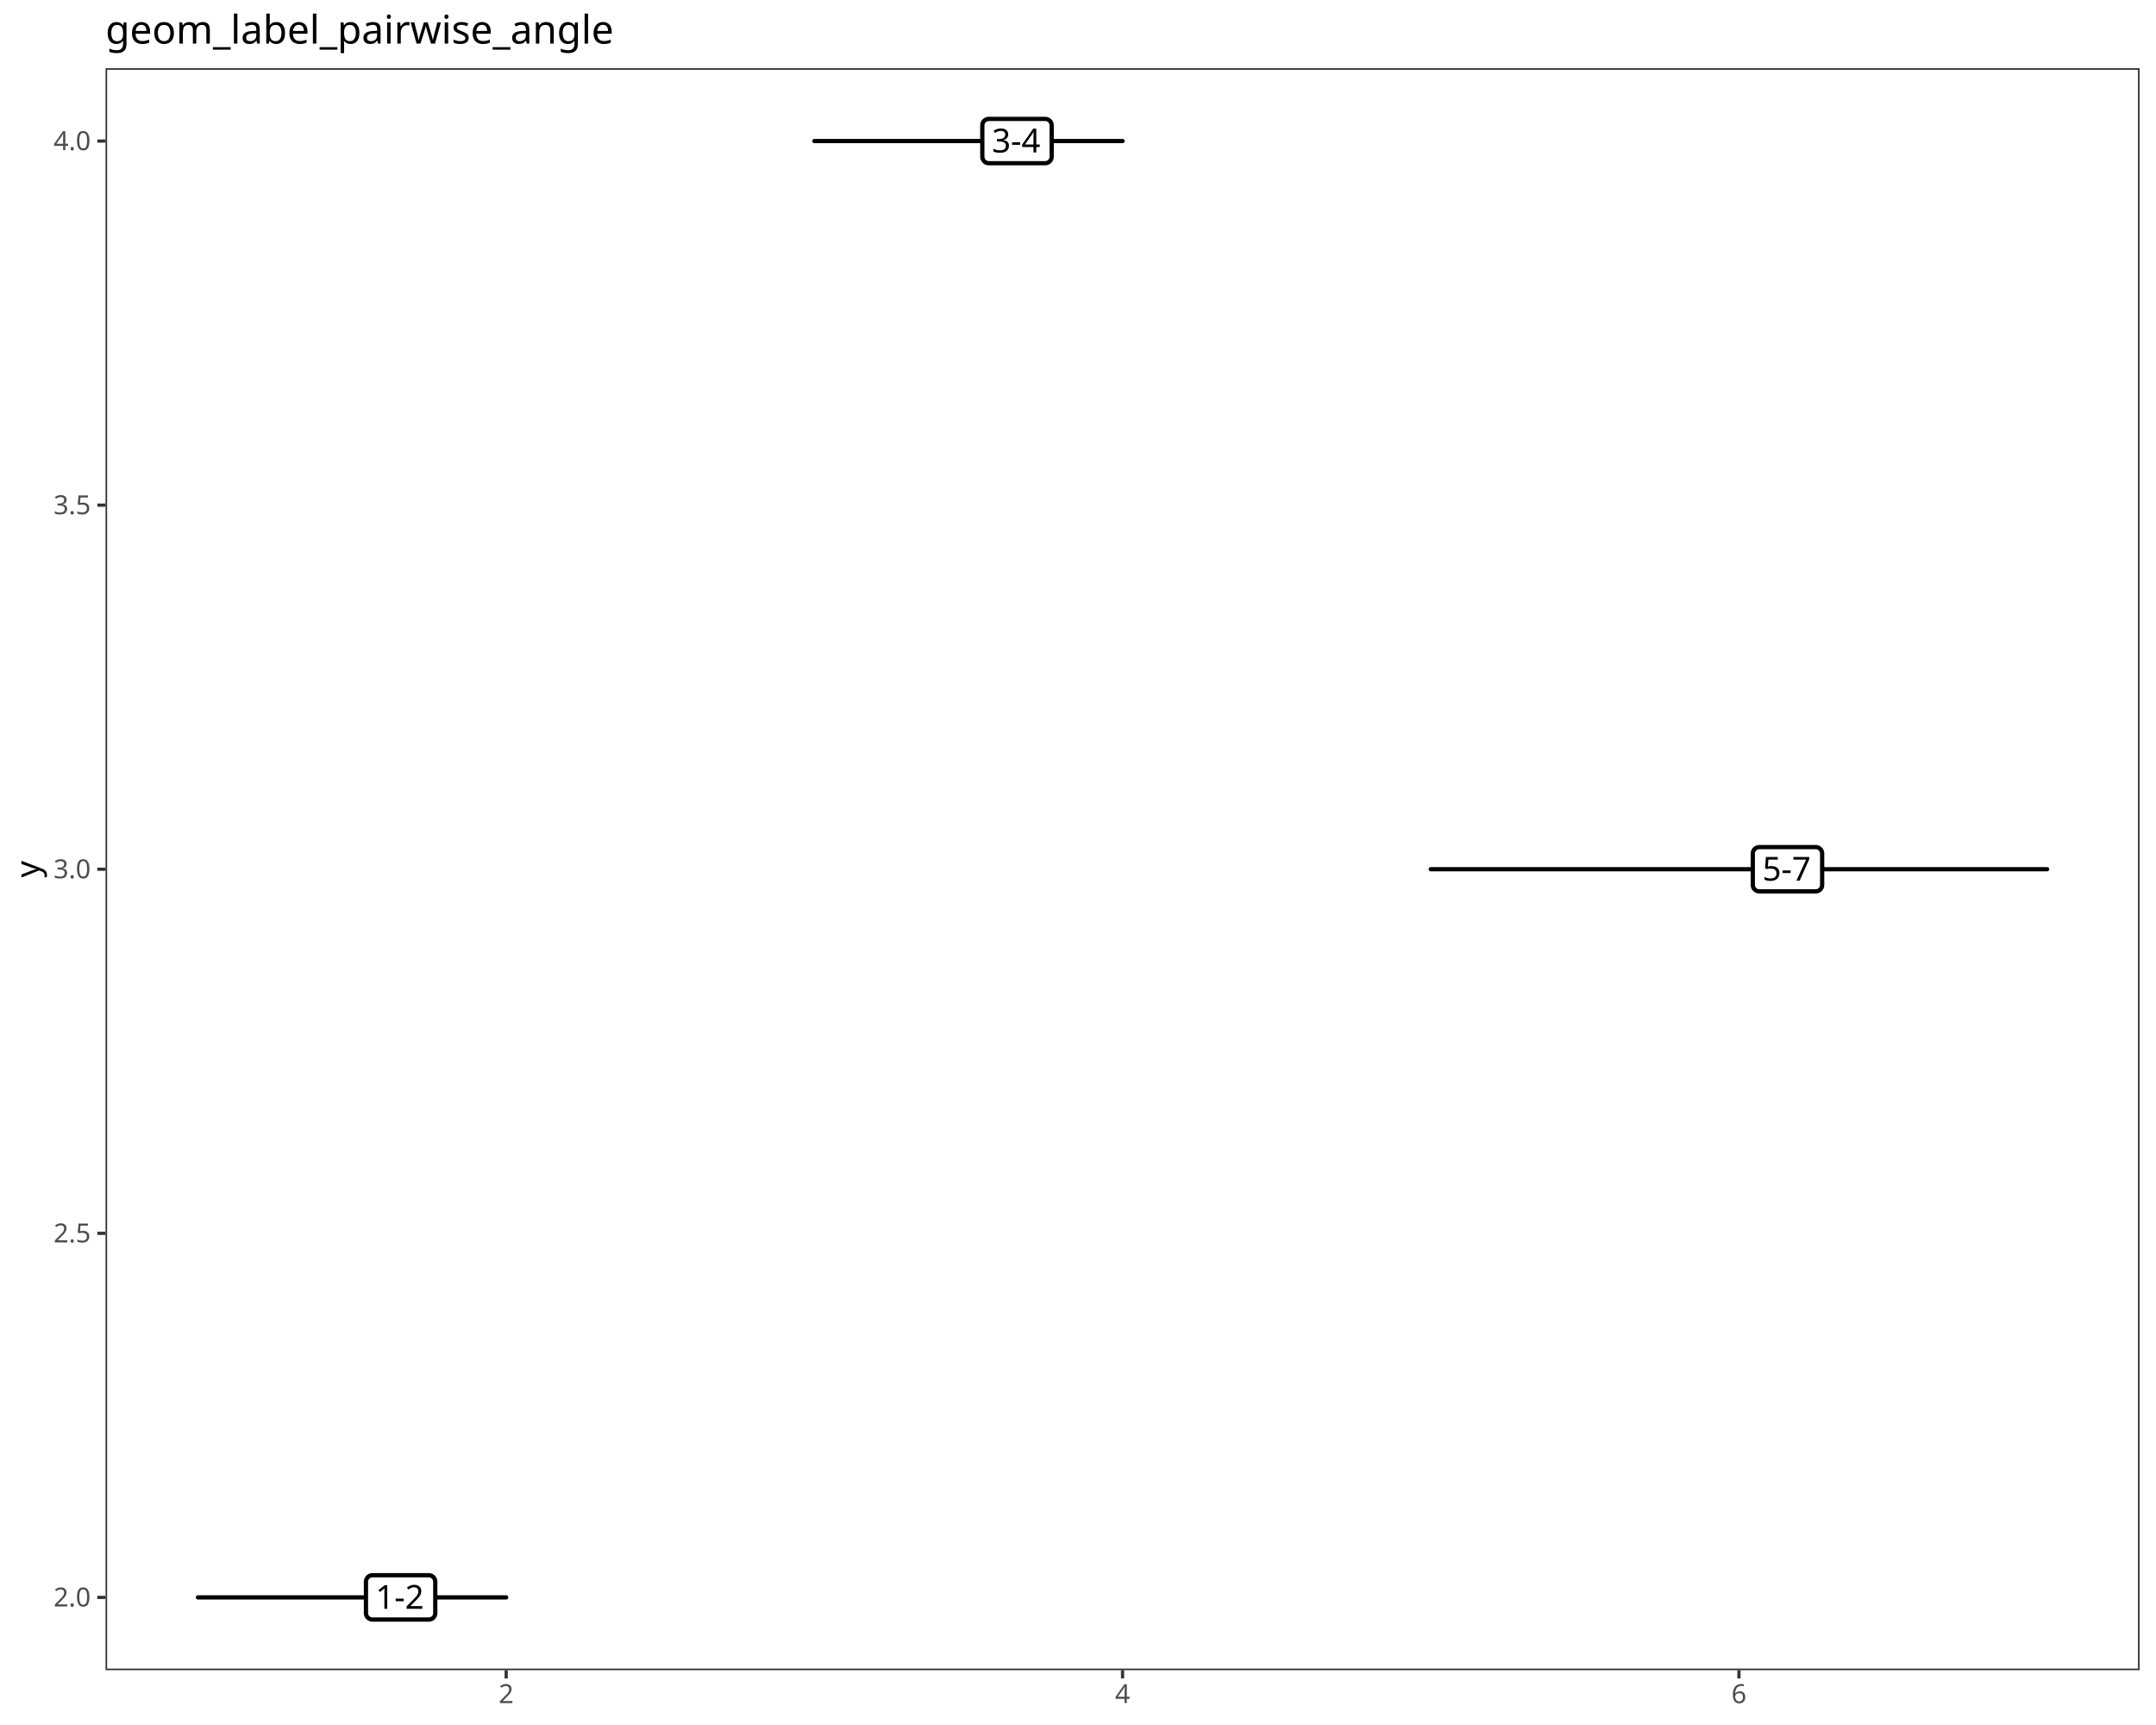
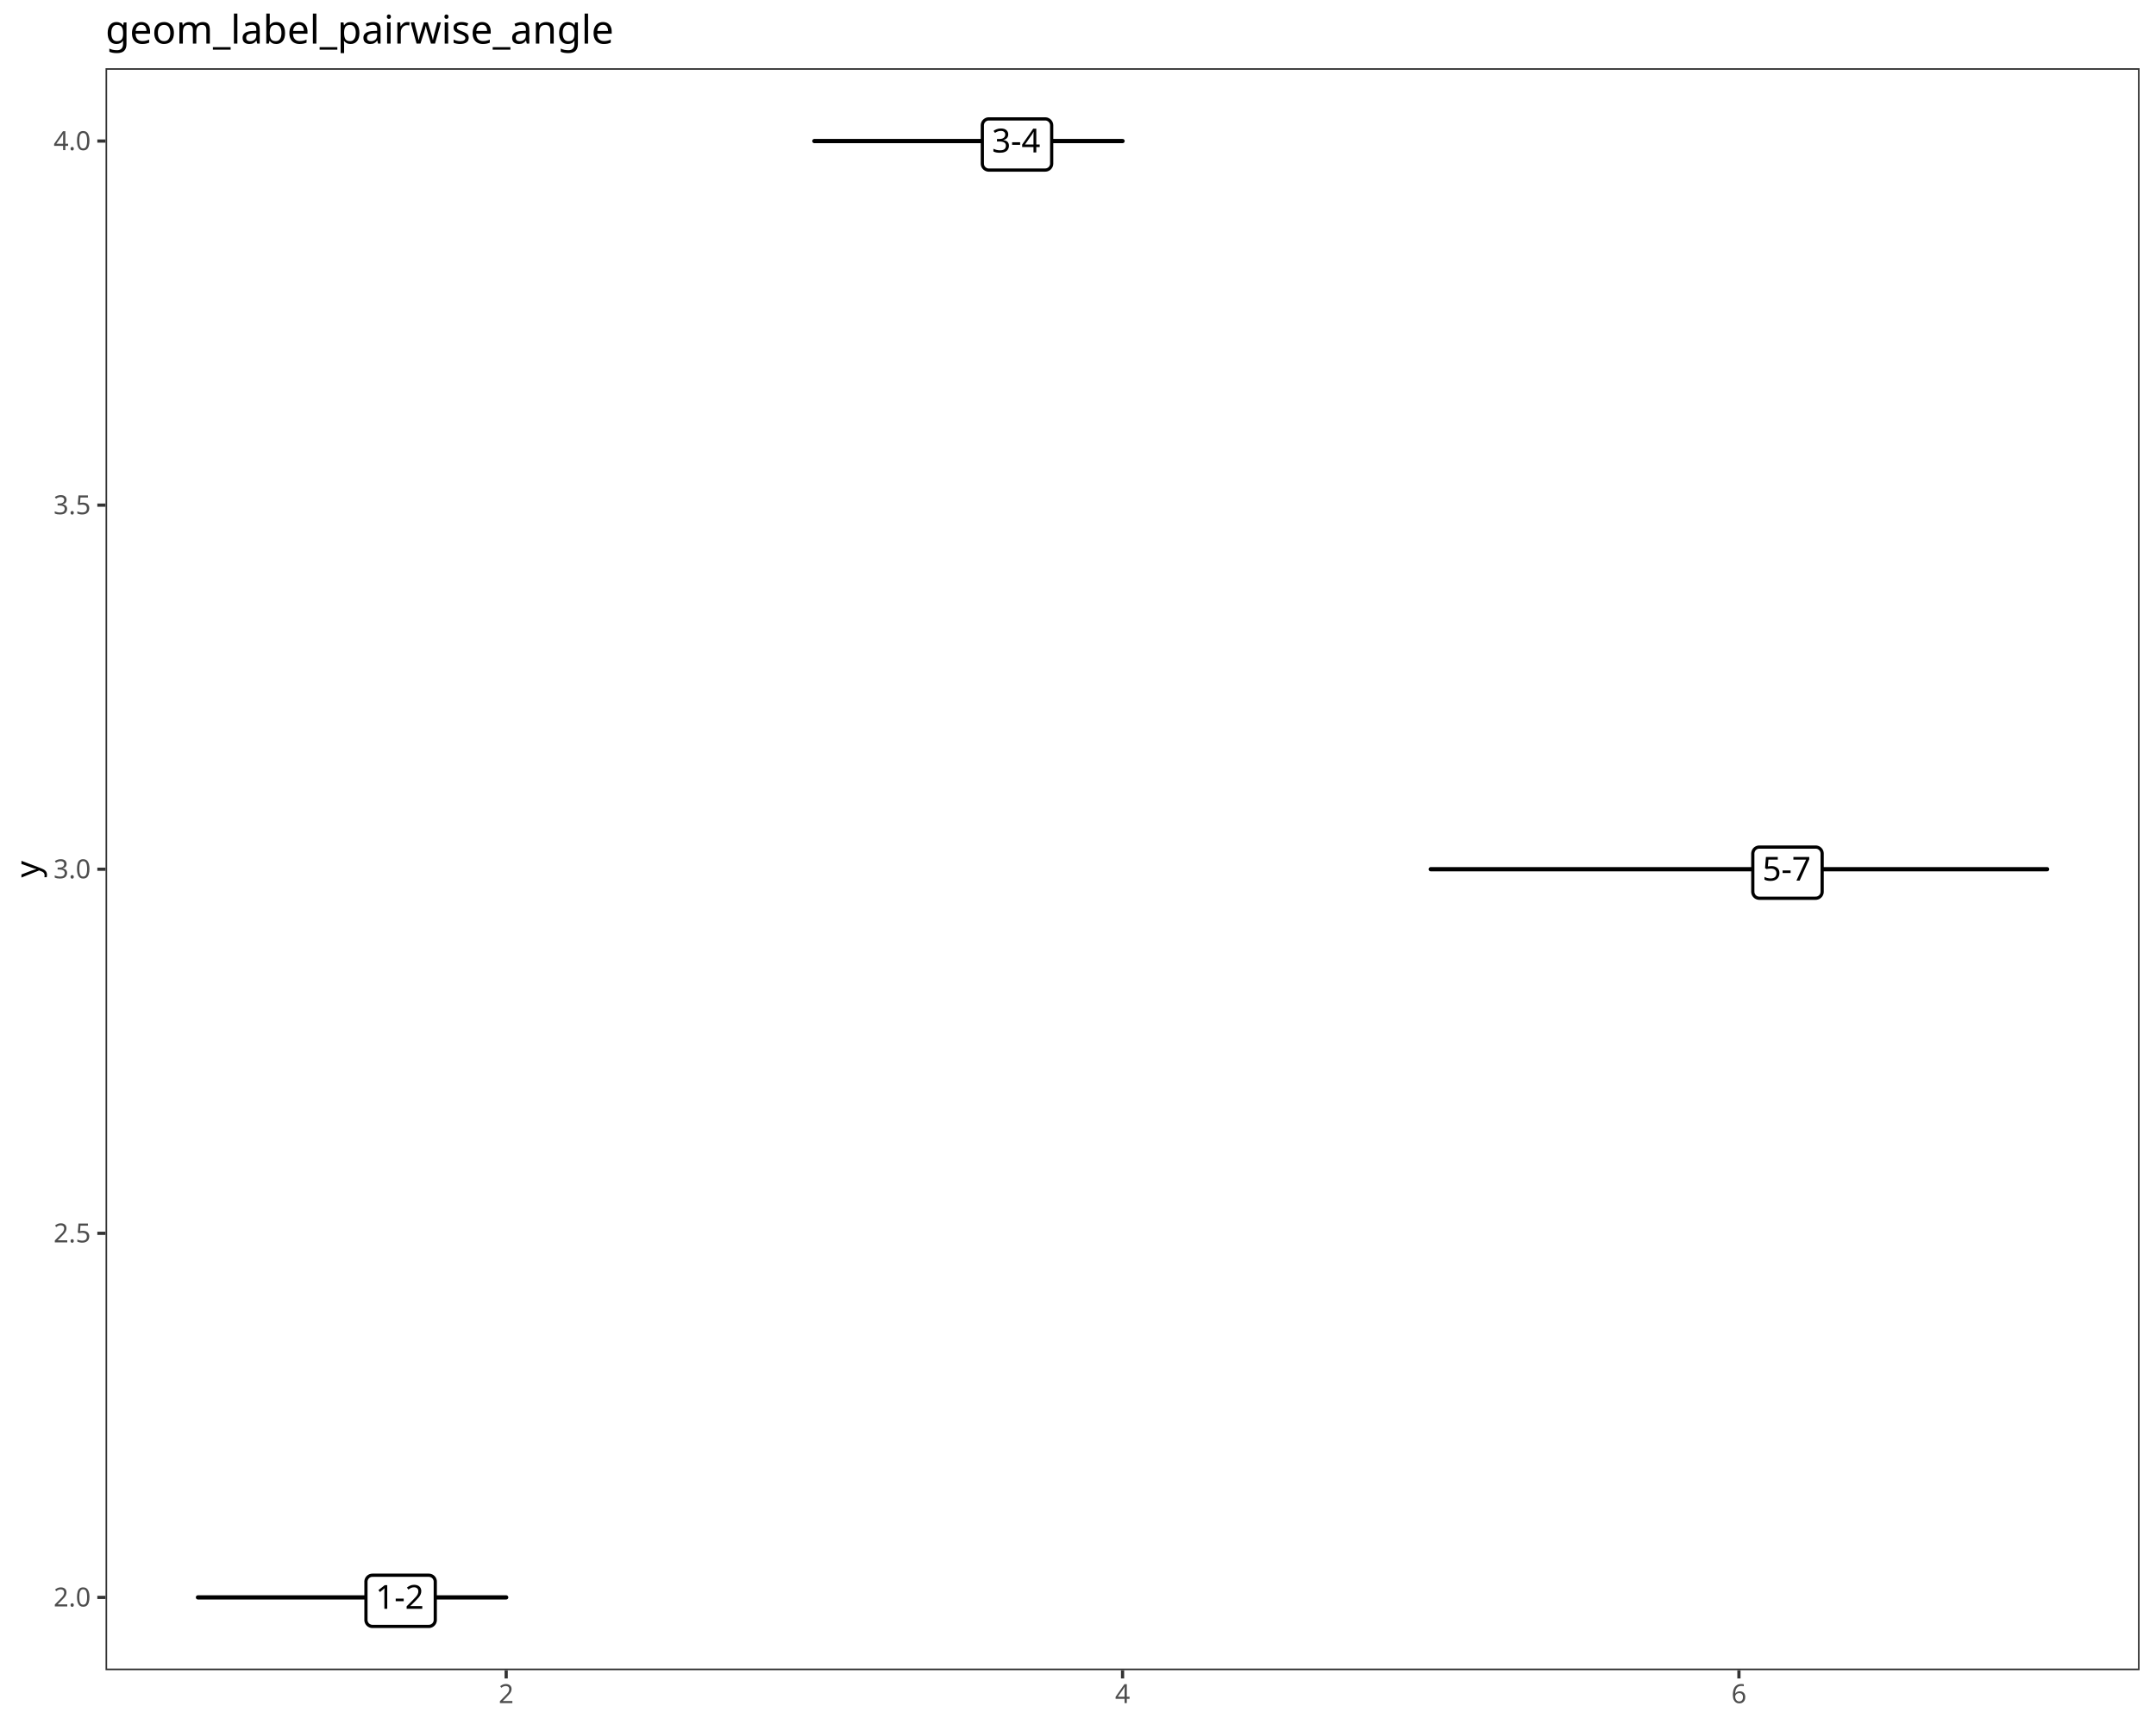
<svg xmlns="http://www.w3.org/2000/svg" class="svglite" data-engine-version="2.0" width="720.00pt" height="576.00pt" viewBox="0 0 720.00 576.00">
  <defs>
    <style type="text/css">
    .svglite line, .svglite polyline, .svglite polygon, .svglite path, .svglite rect, .svglite circle {
      fill: none;
      stroke: #000000;
      stroke-linecap: round;
      stroke-linejoin: round;
      stroke-miterlimit: 10.00;
    }
  </style>
  </defs>
  <rect width="100%" height="100%" style="stroke: none; fill: #FFFFFF;" />
  <defs>
    <clipPath id="cpMC4wMHw3MjAuMDB8MC4wMHw1NzYuMDA=">
      <rect x="0.00" y="0.00" width="720.00" height="576.00" />
    </clipPath>
  </defs>
  <g clip-path="url(#cpMC4wMHw3MjAuMDB8MC4wMHw1NzYuMDA=)">
    <rect x="0.00" y="0.00" width="720.00" height="576.00" style="stroke-width: 1.07; stroke: #FFFFFF; fill: #FFFFFF;" />
  </g>
  <defs>
    <clipPath id="cpMzUuMjR8NzE0LjUyfDIyLjc4fDU1Ny43MQ==">
      <rect x="35.24" y="22.78" width="679.28" height="534.92" />
    </clipPath>
  </defs>
  <g clip-path="url(#cpMzUuMjR8NzE0LjUyfDIyLjc4fDU1Ny43MQ==)">
    <rect x="35.24" y="22.78" width="679.28" height="534.92" style="stroke-width: 1.07; stroke: none; fill: #FFFFFF;" />
    <line x1="66.11" y1="533.39" x2="169.04" y2="533.39" style="stroke-width: 1.42;" />
-     <polygon points="124.37,540.79 143.20,540.79 143.12,540.79 143.46,540.77 143.80,540.70 144.13,540.58 144.43,540.41 144.70,540.19 144.93,539.93 145.12,539.63 145.25,539.31 145.34,538.98 145.36,538.63 145.36,538.63 145.36,528.15 145.36,528.15 145.34,527.81 145.25,527.47 145.12,527.15 144.93,526.85 144.70,526.59 144.43,526.37 144.13,526.20 143.80,526.08 143.46,526.01 143.20,525.99 124.37,525.99 124.63,526.01 124.28,525.99 123.93,526.04 123.60,526.13 123.29,526.28 123.00,526.48 122.75,526.72 122.54,527.00 122.38,527.31 122.27,527.64 122.21,527.98 122.21,528.15 122.21,538.63 122.21,538.46 122.21,538.80 122.27,539.15 122.38,539.48 122.54,539.78 122.75,540.06 123.00,540.30 123.29,540.50 123.60,540.65 123.93,540.75 124.28,540.79 " style="stroke-width: 1.42; fill: #FFFFFF;" />
+     <polygon points="124.37,543.08 143.20,543.08 143.12,543.08 143.46,543.07 143.80,543.00 144.13,542.87 144.43,542.70 144.70,542.48 144.93,542.22 145.12,541.93 145.25,541.61 145.34,541.27 145.36,540.92 145.36,540.92 145.36,528.15 145.36,528.15 145.34,527.81 145.25,527.47 145.12,527.15 144.93,526.85 144.70,526.59 144.43,526.37 144.13,526.20 143.80,526.08 143.46,526.01 143.20,525.99 124.37,525.99 124.63,526.01 124.28,525.99 123.93,526.04 123.60,526.13 123.29,526.28 123.00,526.48 122.75,526.72 122.54,527.00 122.38,527.31 122.27,527.64 122.21,527.98 122.21,528.15 122.21,540.92 122.21,540.75 122.21,541.10 122.27,541.44 122.38,541.77 122.54,542.08 122.75,542.35 123.00,542.60 123.29,542.79 123.60,542.94 123.93,543.04 124.28,543.08 " style="stroke-width: 1.07; fill: #FFFFFF;" />
    <text x="125.40" y="537.19" style="font-size: 11.04px; font-family: sans;" textLength="15.96px" lengthAdjust="spacingAndGlyphs">1-2</text>
    <line x1="271.96" y1="47.10" x2="374.88" y2="47.10" style="stroke-width: 1.42;" />
-     <polygon points="330.21,54.50 349.05,54.50 348.96,54.50 349.31,54.48 349.65,54.41 349.97,54.29 350.27,54.11 350.54,53.89 350.77,53.63 350.96,53.34 351.10,53.02 351.18,52.68 351.21,52.34 351.21,52.34 351.21,41.86 351.21,41.86 351.18,41.51 351.10,41.18 350.96,40.86 350.77,40.56 350.54,40.30 350.27,40.08 349.97,39.91 349.65,39.78 349.31,39.72 349.05,39.70 330.21,39.70 330.47,39.72 330.12,39.70 329.78,39.74 329.44,39.84 329.13,39.99 328.84,40.19 328.59,40.43 328.38,40.70 328.22,41.01 328.11,41.34 328.06,41.69 328.05,41.86 328.05,52.34 328.06,52.16 328.06,52.51 328.11,52.85 328.22,53.18 328.38,53.49 328.59,53.77 328.84,54.01 329.13,54.21 329.44,54.36 329.78,54.45 330.12,54.50 " style="stroke-width: 1.42; fill: #FFFFFF;" />
+     <polygon points="330.21,56.79 349.05,56.79 348.96,56.79 349.31,56.77 349.65,56.70 349.97,56.58 350.27,56.41 350.54,56.19 350.77,55.93 350.96,55.63 351.10,55.31 351.18,54.98 351.21,54.63 351.21,54.63 351.21,41.86 351.21,41.86 351.18,41.51 351.10,41.18 350.96,40.86 350.77,40.56 350.54,40.30 350.27,40.08 349.97,39.91 349.65,39.78 349.31,39.72 349.05,39.70 330.21,39.70 330.47,39.72 330.12,39.70 329.78,39.74 329.44,39.84 329.13,39.99 328.84,40.19 328.59,40.43 328.38,40.70 328.22,41.01 328.11,41.34 328.06,41.69 328.05,41.86 328.05,54.63 328.06,54.45 328.06,54.80 328.11,55.15 328.22,55.48 328.38,55.78 328.59,56.06 328.84,56.30 329.13,56.50 329.44,56.65 329.78,56.75 330.12,56.79 " style="stroke-width: 1.07; fill: #FFFFFF;" />
    <text x="331.25" y="50.90" style="font-size: 11.04px; font-family: sans;" textLength="15.96px" lengthAdjust="spacingAndGlyphs">3-4</text>
    <line x1="477.80" y1="290.24" x2="683.64" y2="290.24" style="stroke-width: 1.42;" />
-     <polygon points="587.51,297.64 606.35,297.64 606.26,297.64 606.61,297.63 606.95,297.56 607.28,297.43 607.58,297.26 607.85,297.04 608.08,296.78 608.26,296.49 608.40,296.17 608.48,295.83 608.51,295.48 608.51,295.48 608.51,285.01 608.51,285.01 608.48,284.66 608.40,284.32 608.26,284.00 608.08,283.71 607.85,283.45 607.58,283.23 607.28,283.05 606.95,282.93 606.61,282.86 606.35,282.85 587.51,282.85 587.77,282.86 587.43,282.85 587.08,282.89 586.75,282.99 586.43,283.14 586.15,283.33 585.90,283.57 585.69,283.85 585.53,284.16 585.42,284.49 585.36,284.83 585.35,285.01 585.35,295.48 585.36,295.31 585.36,295.66 585.42,296.00 585.53,296.33 585.69,296.64 585.90,296.92 586.15,297.16 586.43,297.35 586.75,297.50 587.08,297.60 587.43,297.64 " style="stroke-width: 1.42; fill: #FFFFFF;" />
+     <polygon points="587.51,299.94 606.35,299.94 606.26,299.93 606.61,299.92 606.95,299.85 607.28,299.73 607.58,299.55 607.85,299.33 608.08,299.07 608.26,298.78 608.40,298.46 608.48,298.12 608.51,297.78 608.51,297.78 608.51,285.01 608.51,285.01 608.48,284.66 608.40,284.32 608.26,284.00 608.08,283.71 607.85,283.45 607.58,283.23 607.28,283.05 606.95,282.93 606.61,282.86 606.35,282.85 587.51,282.85 587.77,282.86 587.43,282.85 587.08,282.89 586.75,282.99 586.43,283.14 586.15,283.33 585.90,283.57 585.69,283.85 585.53,284.16 585.42,284.49 585.36,284.83 585.35,285.01 585.35,297.78 585.36,297.60 585.36,297.95 585.42,298.29 585.53,298.62 585.69,298.93 585.90,299.21 586.15,299.45 586.43,299.65 586.75,299.79 587.08,299.89 587.43,299.93 " style="stroke-width: 1.07; fill: #FFFFFF;" />
    <text x="588.55" y="294.04" style="font-size: 11.04px; font-family: sans;" textLength="15.96px" lengthAdjust="spacingAndGlyphs">5-7</text>
    <rect x="35.24" y="22.78" width="679.28" height="534.92" style="stroke-width: 1.07; stroke: #333333;" />
  </g>
  <g clip-path="url(#cpMC4wMHw3MjAuMDB8MC4wMHw1NzYuMDA=)">
    <text x="30.31" y="536.42" text-anchor="end" style="font-size: 8.80px; fill: #4D4D4D; font-family: sans;" textLength="12.23px" lengthAdjust="spacingAndGlyphs">2.0</text>
    <text x="30.31" y="414.85" text-anchor="end" style="font-size: 8.80px; fill: #4D4D4D; font-family: sans;" textLength="12.23px" lengthAdjust="spacingAndGlyphs">2.5</text>
    <text x="30.31" y="293.27" text-anchor="end" style="font-size: 8.80px; fill: #4D4D4D; font-family: sans;" textLength="12.23px" lengthAdjust="spacingAndGlyphs">3.0</text>
    <text x="30.31" y="171.70" text-anchor="end" style="font-size: 8.80px; fill: #4D4D4D; font-family: sans;" textLength="12.23px" lengthAdjust="spacingAndGlyphs">3.5</text>
    <text x="30.31" y="50.13" text-anchor="end" style="font-size: 8.80px; fill: #4D4D4D; font-family: sans;" textLength="12.23px" lengthAdjust="spacingAndGlyphs">4.0</text>
    <polyline points="32.50,533.39 35.24,533.39 " style="stroke-width: 1.07; stroke: #333333; stroke-linecap: butt;" />
    <polyline points="32.50,411.82 35.24,411.82 " style="stroke-width: 1.07; stroke: #333333; stroke-linecap: butt;" />
    <polyline points="32.50,290.24 35.24,290.24 " style="stroke-width: 1.07; stroke: #333333; stroke-linecap: butt;" />
    <polyline points="32.50,168.67 35.24,168.67 " style="stroke-width: 1.07; stroke: #333333; stroke-linecap: butt;" />
    <polyline points="32.50,47.10 35.24,47.10 " style="stroke-width: 1.07; stroke: #333333; stroke-linecap: butt;" />
    <polyline points="169.04,560.45 169.04,557.71 " style="stroke-width: 1.07; stroke: #333333; stroke-linecap: butt;" />
    <polyline points="374.88,560.45 374.88,557.71 " style="stroke-width: 1.07; stroke: #333333; stroke-linecap: butt;" />
    <polyline points="580.72,560.45 580.72,557.71 " style="stroke-width: 1.07; stroke: #333333; stroke-linecap: butt;" />
    <text x="169.04" y="568.69" text-anchor="middle" style="font-size: 8.80px; fill: #4D4D4D; font-family: sans;" textLength="4.89px" lengthAdjust="spacingAndGlyphs">2</text>
    <text x="374.88" y="568.69" text-anchor="middle" style="font-size: 8.80px; fill: #4D4D4D; font-family: sans;" textLength="4.89px" lengthAdjust="spacingAndGlyphs">4</text>
    <text x="580.72" y="568.69" text-anchor="middle" style="font-size: 8.80px; fill: #4D4D4D; font-family: sans;" textLength="4.89px" lengthAdjust="spacingAndGlyphs">6</text>
    <text transform="translate(13.05,290.24) rotate(-90)" text-anchor="middle" style="font-size: 11.00px; font-family: sans;" textLength="5.50px" lengthAdjust="spacingAndGlyphs">y</text>
    <text x="35.24" y="14.56" style="font-size: 13.20px; font-family: sans;" textLength="163.66px" lengthAdjust="spacingAndGlyphs">geom_label_pairwise_angle</text>
  </g>
</svg>
